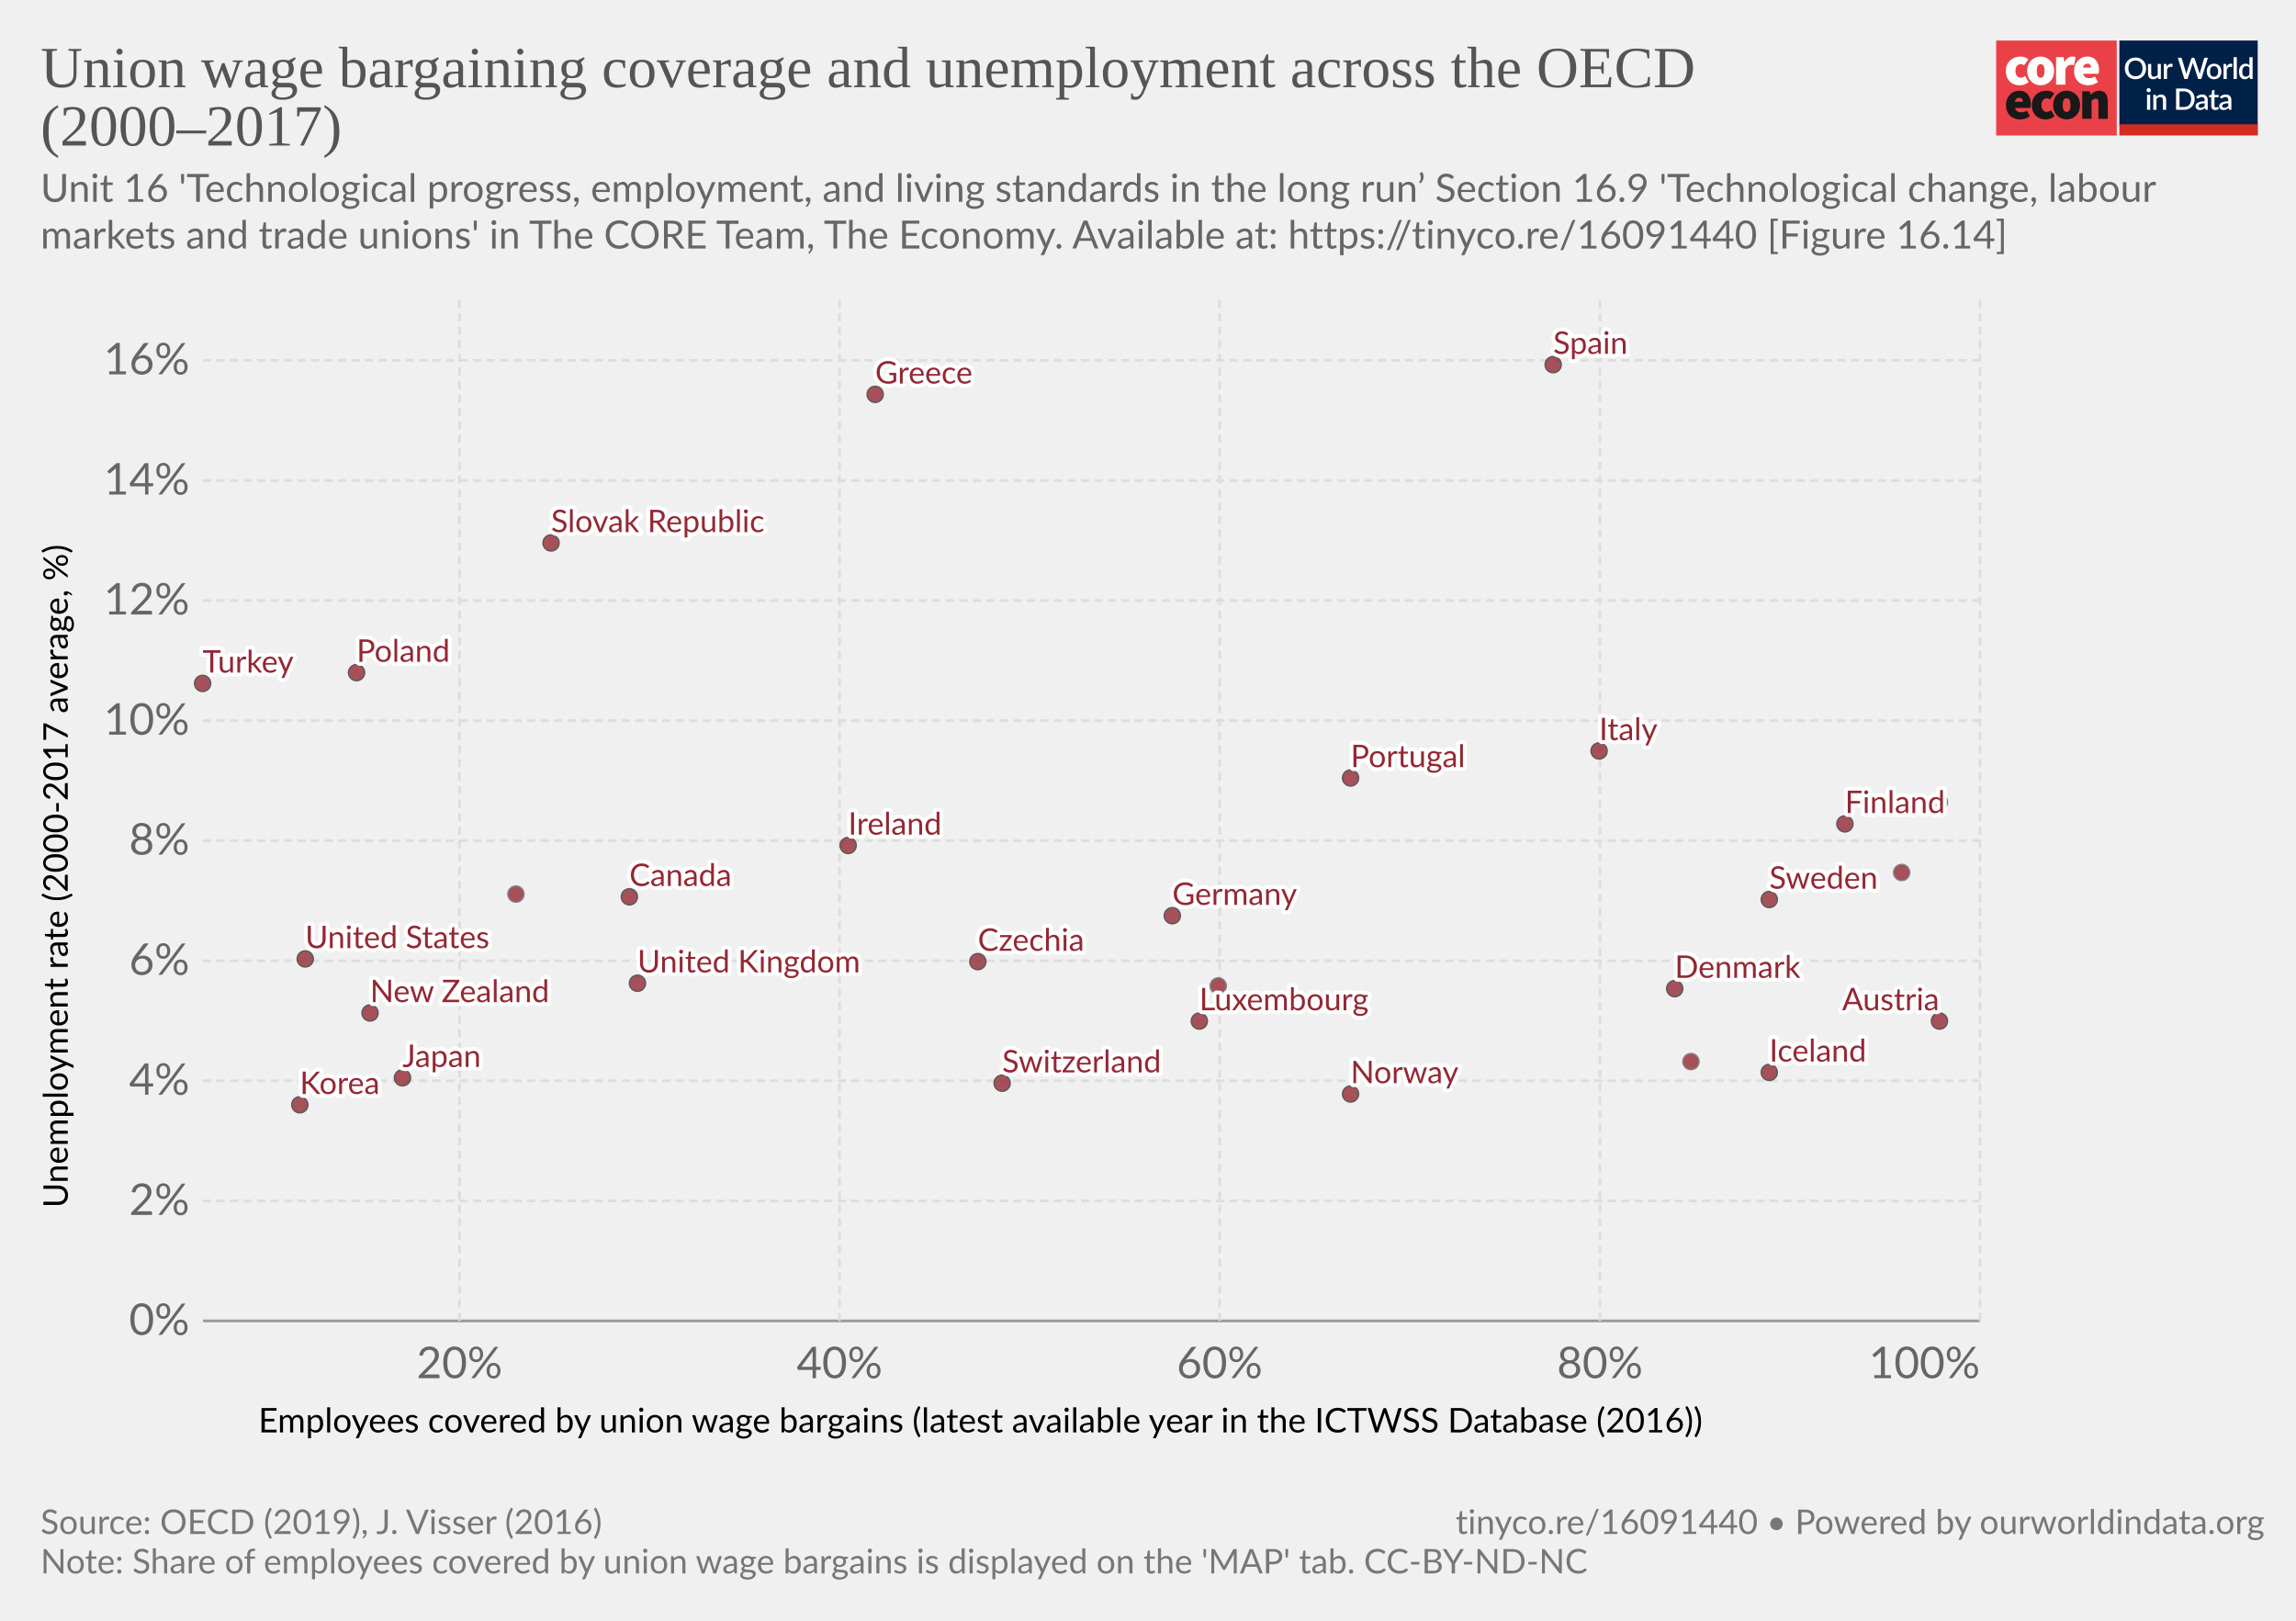
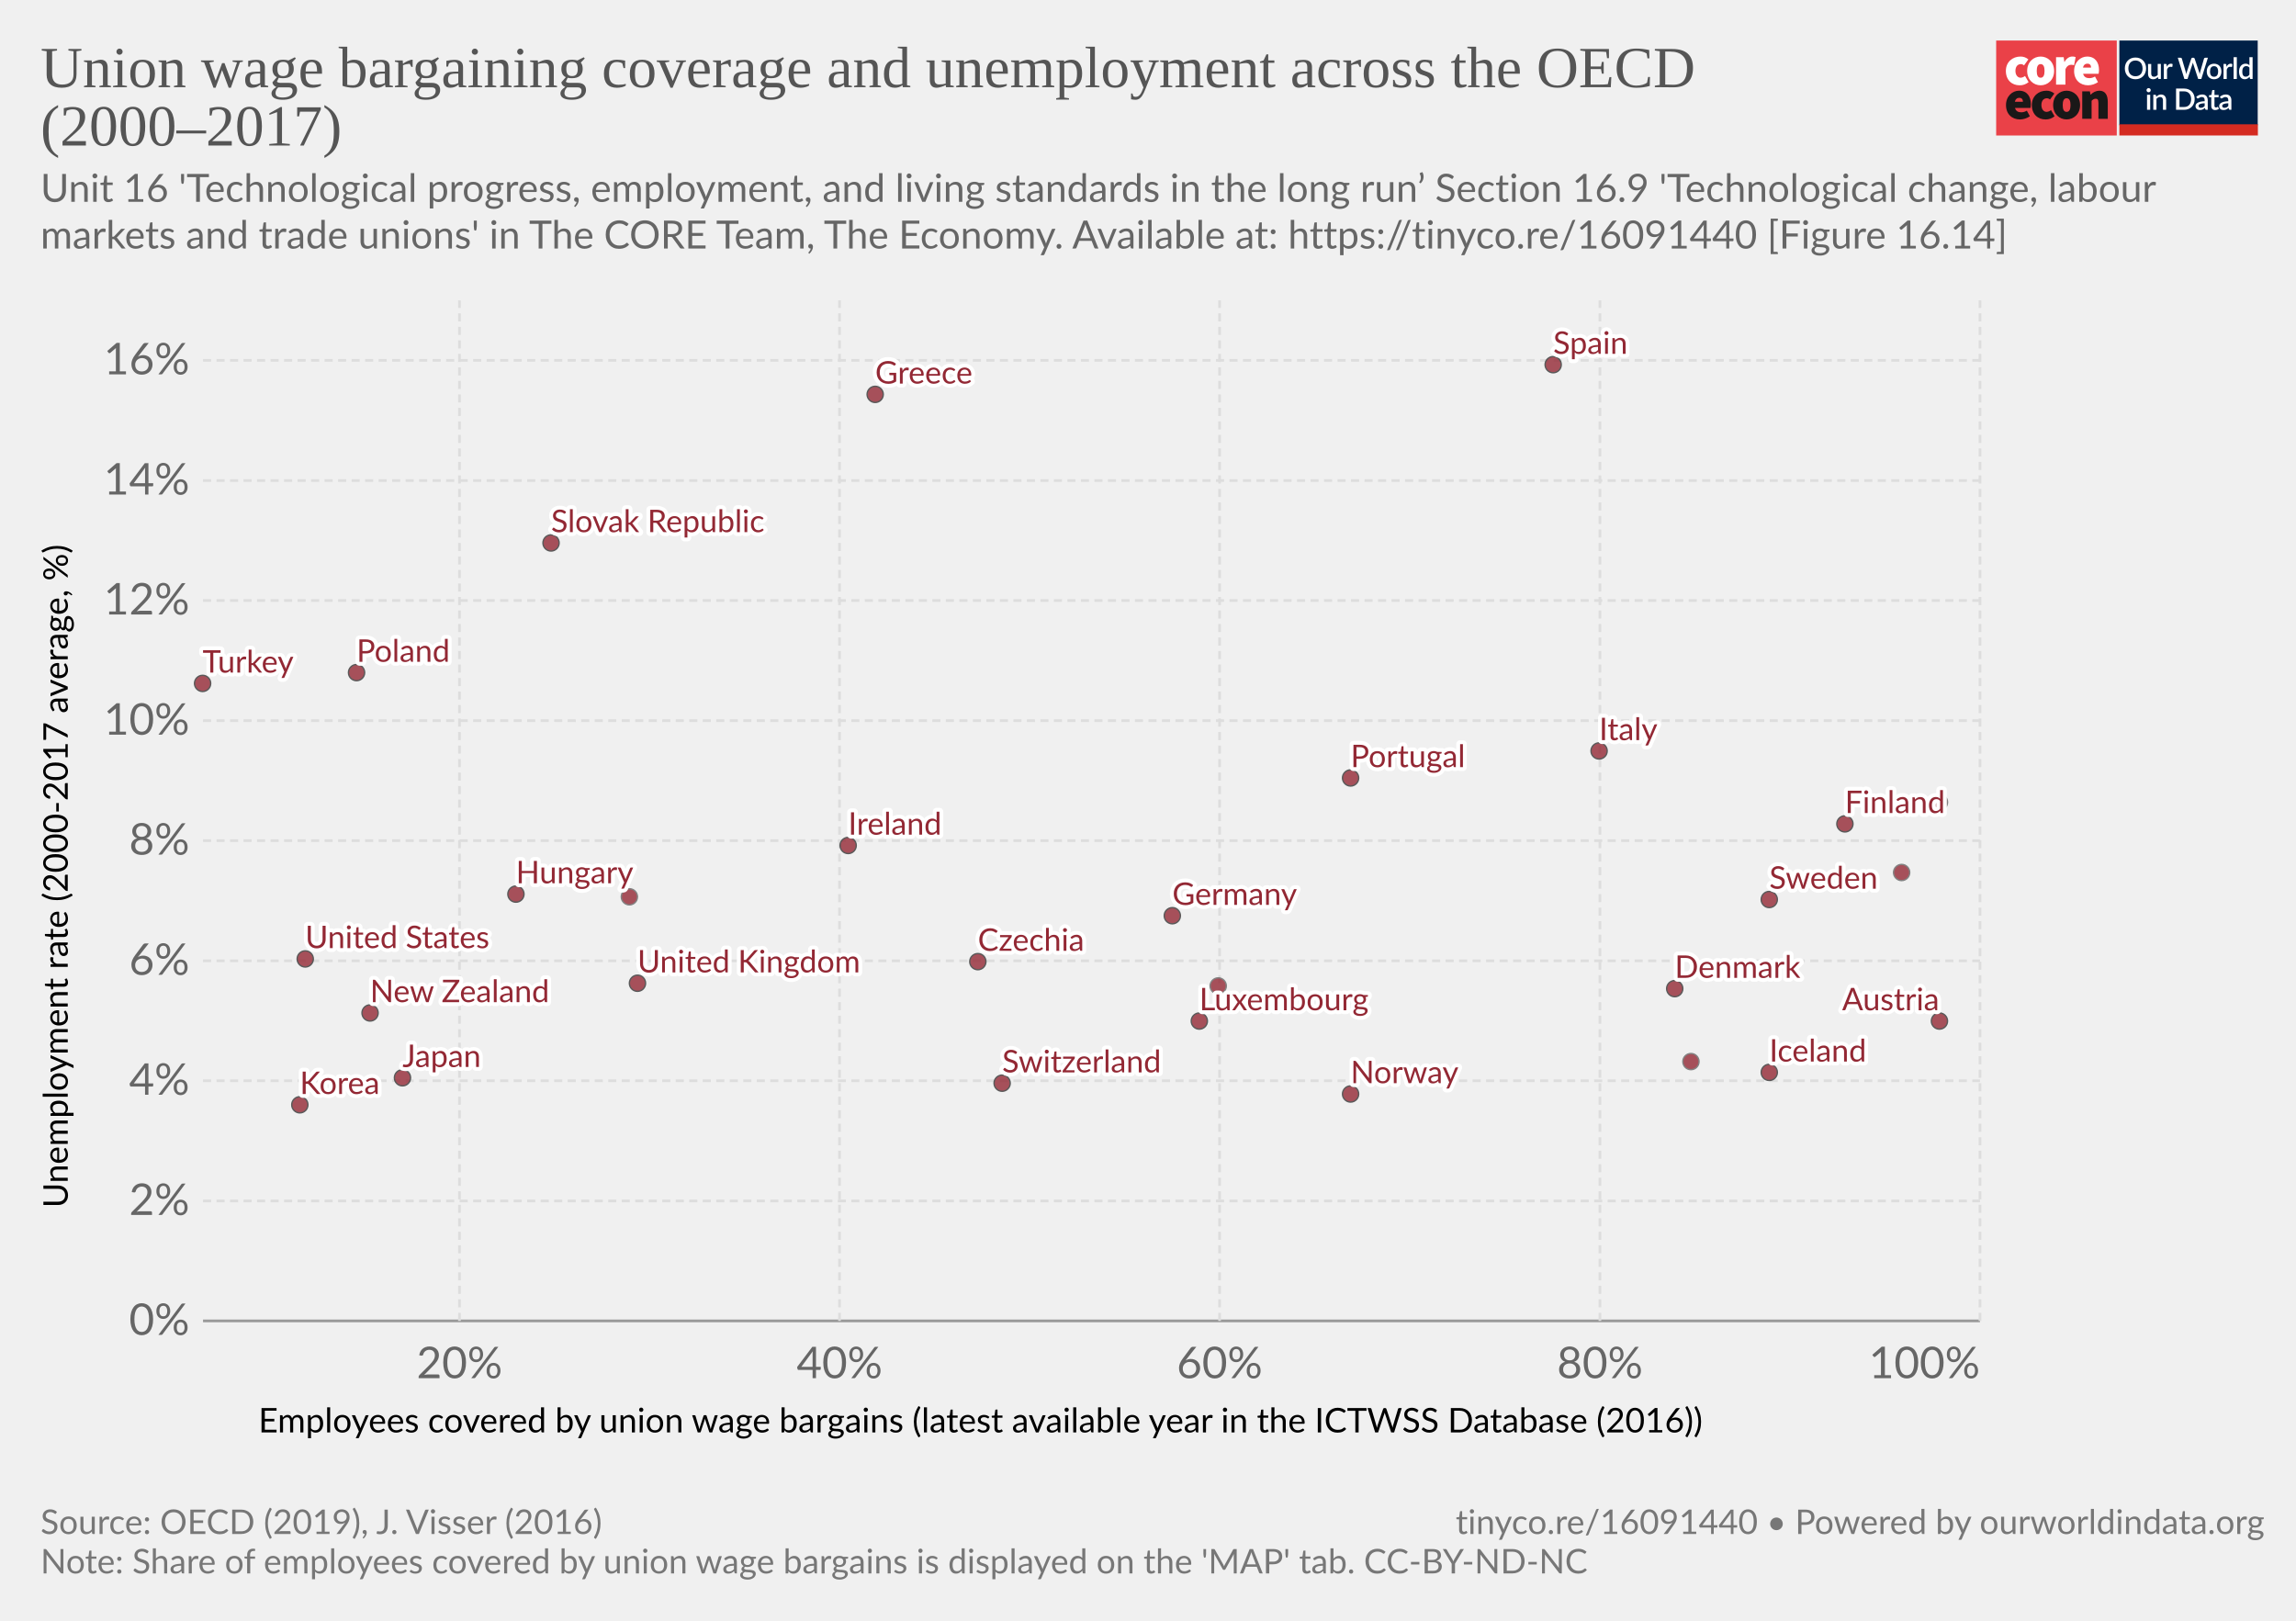
<svg xmlns="http://www.w3.org/2000/svg" version="1.1" style="font-family:Lato, 'Helvetica Neue', Helvetica, Arial, sans-serif;font-size:18px;background-color:white;text-rendering:geometricPrecision;-webkit-font-smoothing:antialiased" width="850" height="600" viewBox="0 0 850 600">
  <g class="HeaderView">
    <g transform="translate(739, 15) scale(0.95)">
      <svg className="coreLogo" width="102" height="37" viewBox="0 0 102 37" fill="none">
        <path d="M47 0H0v37h47V0z" fill="#EA4148" />
        <path d="M3.78 11.85c0-3.55 2.67-5.6 5.68-5.6a4.63 4.63 0 013.09 1.1l-1.7 2.36c-.31-.32-.74-.5-1.18-.52-1.36 0-2.16 1.03-2.16 2.66 0 1.62.89 2.65 2.03 2.65a2.93 2.93 0 001.7-.69l1.4 2.4a5.29 5.29 0 01-3.52 1.24c-3 0-5.34-2.05-5.34-5.6z" fill="#fff" />
        <path d="M18.85 11.85c0-1.63-.42-2.66-1.52-2.66s-1.52 1.03-1.52 2.66c0 1.62.42 2.65 1.52 2.65s1.52-1.03 1.52-2.65zm-6.77 0c0-3.55 2.54-5.6 5.25-5.6 2.7 0 5.25 2.05 5.25 5.6s-2.54 5.6-5.25 5.6-5.25-2.05-5.25-5.6M23.34 6.5h2.97l.25 1.84h.09c.78-1.46 1.97-2.1 3-2.1.45-.02.9.05 1.32.22l-.6 3.16c-.38-.1-.78-.16-1.18-.17-.76 0-1.7.47-2.2 1.8v5.94h-3.65V6.5zM36.98 10.56c0-.81-.34-1.54-1.44-1.54-.8 0-1.49.47-1.7 1.54h3.14zm-6.6 1.29c0-3.47 2.49-5.6 5.07-5.6 3.13 0 4.62 2.3 4.62 5.17 0 .52-.05 1.03-.15 1.54h-6.04c.34 1.28 1.27 1.71 2.46 1.71a4.3 4.3 0 002.16-.64l1.18 2.18a7.08 7.08 0 01-3.85 1.24c-3.09 0-5.46-2.05-5.46-5.6" fill="#fff" />
        <path d="M10.43 23.87c0-.81-.34-1.54-1.44-1.54-.8 0-1.48.47-1.69 1.54h3.13zm-6.6 1.28c0-3.46 2.5-5.6 5.08-5.6 3.13 0 4.61 2.3 4.61 5.18 0 .51-.05 1.03-.15 1.54H7.34c.34 1.28 1.27 1.7 2.46 1.7.76-.01 1.5-.23 2.16-.63l1.18 2.18a7.08 7.08 0 01-3.85 1.24c-3.1 0-5.46-2.06-5.46-5.6M13.9 25.15c0-3.55 2.67-5.6 5.68-5.6a4.63 4.63 0 013.09 1.11l-1.7 2.35c-.32-.31-.74-.5-1.18-.51-1.36 0-2.16 1.03-2.16 2.65 0 1.63.89 2.66 2.03 2.66a2.93 2.93 0 001.7-.69l1.39 2.4a5.29 5.29 0 01-3.51 1.24c-3 0-5.34-2.06-5.34-5.6" fill="#1A1818" />
        <path d="M28.97 25.15c0-1.62-.42-2.65-1.52-2.65s-1.52 1.03-1.52 2.65c0 1.63.42 2.66 1.52 2.66s1.52-1.03 1.52-2.66zm-6.77 0c0-3.55 2.54-5.6 5.25-5.6 2.7 0 5.25 2.05 5.25 5.6s-2.54 5.6-5.25 5.6-5.25-2.04-5.25-5.6M33.54 19.8h2.97l.25 1.29h.09a4.76 4.76 0 013.34-1.54c2.33 0 3.3 1.71 3.3 4.36v6.6h-3.64v-6.13c0-1.37-.34-1.7-1.06-1.7-.67 0-1.05.3-1.6.8v7.02h-3.65V19.8z" fill="#1A1818" />
        <path fill="#fff" d="M48 0h54v37H48z" />
        <path d="M48 0h53.93v33H48V0z" fill="#002147" />
        <path d="M58.42 10.86c0 .61-.1 1.18-.3 1.7a3.83 3.83 0 01-2.15 2.21c-.5.21-1.07.32-1.7.32-.6 0-1.17-.1-1.68-.32a3.9 3.9 0 01-2.15-2.21c-.2-.52-.3-1.09-.3-1.7 0-.61.1-1.18.3-1.7a3.93 3.93 0 012.15-2.22 4.38 4.38 0 011.69-.31c.62 0 1.18.1 1.69.31a3.79 3.79 0 012.15 2.22c.2.52.3 1.09.3 1.7zm-1.38 0c0-.48-.06-.9-.2-1.28A2.38 2.38 0 0055.43 8a2.97 2.97 0 00-1.14-.21c-.42 0-.8.07-1.15.21-.34.14-.63.35-.87.61-.24.27-.43.59-.56.97-.13.38-.2.8-.2 1.28s.07.9.2 1.29a2.46 2.46 0 001.43 1.57c.35.14.73.2 1.15.2.42 0 .8-.06 1.15-.2a2.4 2.4 0 001.42-1.57c.13-.38.2-.81.2-1.29zm7.14-1.72V15h-.74c-.17 0-.27-.08-.32-.24l-.1-.54a3.42 3.42 0 01-.81.63 2.3 2.3 0 01-1.06.24c-.32 0-.6-.05-.85-.16a1.72 1.72 0 01-1-1.15 3.1 3.1 0 01-.12-.91V9.14h1.24v3.73c0 .4.09.7.27.92.18.22.46.32.83.32.27 0 .53-.06.76-.18.24-.13.46-.3.67-.52V9.13h1.23zm2.33 1.08c.18-.37.4-.66.66-.87.27-.22.58-.32.94-.32a1.34 1.34 0 01.66.17l-.09.93c-.01.06-.04.11-.07.14a.2.2 0 01-.13.03c-.06 0-.14 0-.25-.03a1.62 1.62 0 00-.8.04c-.13.05-.25.13-.35.22-.1.1-.2.21-.28.35-.08.14-.15.3-.22.47V15h-1.24V9.13h.72c.13 0 .22.03.27.08.05.05.08.13.1.25l.08.76zm16-3.5L79.94 15h-1.21l-1.95-5.95a4.7 4.7 0 01-.12-.46 3.32 3.32 0 01-.13.46L74.57 15h-1.22l-2.57-8.28h1.13c.11 0 .2.03.28.09.08.05.14.12.16.22l1.56 5.3a6.11 6.11 0 01.16.8 10 10 0 01.2-.8l1.78-5.3a.48.48 0 01.16-.21c.08-.07.17-.1.28-.1h.4c.11 0 .21.03.28.1.08.05.13.12.17.21l1.77 5.3.1.37.1.4a59.35 59.35 0 00.16-.76L81 7.03a.4.4 0 01.16-.22c.08-.06.18-.09.3-.09h1.04zm2.41 2.32c.44 0 .83.07 1.18.22a2.49 2.49 0 011.47 1.55c.13.37.2.79.2 1.25 0 .47-.07.88-.2 1.26-.14.37-.33.69-.58.95-.24.26-.54.46-.9.6-.34.15-.73.22-1.17.22-.43 0-.83-.07-1.18-.22a2.55 2.55 0 01-1.47-1.55c-.14-.38-.2-.8-.2-1.26 0-.46.06-.88.2-1.25a2.55 2.55 0 011.47-1.55c.35-.15.75-.22 1.18-.22zm0 5.08c.53 0 .92-.18 1.18-.53.26-.36.4-.86.4-1.52s-.14-1.17-.4-1.53c-.26-.36-.65-.54-1.18-.54-.53 0-.93.18-1.2.54-.25.36-.38.87-.38 1.53s.13 1.16.39 1.52c.26.35.66.53 1.2.53zm4.86-3.9c.18-.37.4-.66.67-.87.26-.22.57-.32.93-.32a1.34 1.34 0 01.66.17l-.09.93c-.01.06-.04.11-.07.14a.2.2 0 01-.13.03c-.06 0-.14 0-.25-.03a1.62 1.62 0 00-.8.04c-.13.05-.24.13-.35.22-.1.1-.2.21-.28.35-.08.14-.15.3-.22.47V15H88.6V9.13h.72c.13 0 .22.03.27.08.05.05.08.13.1.25l.08.76zm4-3.73V15h-1.25V6.49h1.24zm4.91 4.09a1.45 1.45 0 00-1.24-.6c-.48 0-.86.18-1.13.54-.27.35-.4.87-.4 1.56 0 .37.02.67.08.93.07.25.15.46.27.62.11.16.25.28.42.35.16.08.35.11.56.11.31 0 .58-.07.8-.2.24-.14.45-.33.64-.58v-2.73zm1.24-4.09V15h-.75c-.16 0-.27-.08-.31-.24l-.11-.63c-.25.28-.53.52-.84.7-.31.17-.67.26-1.09.26a1.96 1.96 0 01-1.59-.78c-.19-.25-.34-.57-.44-.94a4.86 4.86 0 01.01-2.5c.12-.37.3-.7.51-.96a2.3 2.3 0 011.85-.88c.34 0 .63.05.88.16.24.11.45.26.64.46V6.49h1.24zm-39.9 14.65V27h-1.24v-5.86h1.24zm.2-1.78c0 .12-.02.22-.06.32a.83.83 0 01-1.34.26.8.8 0 01-.24-.58c0-.11.02-.22.06-.32a.89.89 0 01.43-.43.76.76 0 01.64 0 .81.81 0 01.45.43c.04.1.06.2.06.32zm2.16 2.55a3.67 3.67 0 01.83-.63 2.32 2.32 0 011.9-.08c.24.11.45.26.61.46.17.2.3.43.38.7.09.28.13.58.13.9V27H65v-3.73c0-.4-.1-.7-.28-.92-.18-.22-.45-.33-.83-.33-.27 0-.53.06-.77.19-.23.13-.45.3-.66.52V27h-1.23v-5.86h.74c.17 0 .28.07.33.23l.08.54zm14.96.95c0 .61-.1 1.17-.3 1.68a3.78 3.78 0 01-2.15 2.16c-.5.2-1.07.3-1.69.3H70.1v-8.28h3.12c.62 0 1.19.1 1.7.3a3.71 3.71 0 012.14 2.16c.2.5.3 1.07.3 1.68zm-1.37 0c0-.48-.07-.9-.2-1.28a2.6 2.6 0 00-.55-.96 2.35 2.35 0 00-.87-.6 2.97 2.97 0 00-1.15-.21h-1.77v6.1h1.77c.43 0 .81-.07 1.15-.2.34-.14.63-.34.87-.6.24-.27.43-.59.55-.96.13-.38.2-.81.2-1.29zm5.27 1.58a7.5 7.5 0 00-1.12.1c-.3.06-.55.13-.73.22a.97.97 0 00-.41.3.68.68 0 00-.12.4c0 .13.02.25.06.35.05.1.1.18.18.24.08.06.18.1.28.14a1.78 1.78 0 001.18-.14c.23-.12.46-.3.68-.53v-1.08zm-3.28-2.49a3.36 3.36 0 012.37-.92c.34 0 .63.05.9.16.26.11.48.26.66.46.18.2.31.44.4.72.1.27.15.57.15.9V27h-.55a.56.56 0 01-.27-.05c-.06-.04-.12-.11-.16-.23l-.12-.47-.44.36c-.15.1-.3.2-.46.26a2.77 2.77 0 01-1.75.12c-.2-.06-.38-.16-.53-.29a1.46 1.46 0 01-.48-1.18c0-.23.06-.45.18-.66.12-.22.32-.41.6-.58.27-.17.64-.31 1.1-.43a8.03 8.03 0 011.68-.19v-.39c0-.42-.1-.73-.27-.94-.18-.2-.45-.3-.8-.3-.23-.01-.43.02-.6.08a6.05 6.05 0 00-.74.39.54.54 0 01-.28.08.38.38 0 01-.22-.06.6.6 0 01-.15-.17l-.22-.4zm7.38 5.14c-.48 0-.86-.13-1.12-.4-.26-.28-.4-.67-.4-1.17v-3.41h-.64a.27.27 0 01-.18-.07c-.05-.04-.07-.11-.07-.2v-.5l.95-.14.27-1.7a.31.31 0 01.1-.15c.04-.04.1-.06.18-.06h.63v1.93h1.63v.89h-1.63v3.33c0 .2.05.37.16.48.1.11.24.17.41.17a.79.79 0 00.43-.12 4 4 0 00.12-.08.2.2 0 01.11-.04c.07 0 .13.04.17.11l.37.6c-.2.18-.42.3-.68.4a2.5 2.5 0 01-.8.13zm5.11-2.65a7.5 7.5 0 00-1.11.1 3 3 0 00-.74.22.97.97 0 00-.4.3.68.68 0 00-.13.4c0 .13.02.25.06.35.05.1.11.18.19.24s.17.1.28.14a1.78 1.78 0 001.18-.14c.23-.12.45-.3.67-.53v-1.08zm-3.28-2.49a3.36 3.36 0 012.37-.92c.34 0 .64.05.9.16.27.11.49.26.66.46.18.2.32.44.41.72.1.27.14.57.14.9V27h-.55a.56.56 0 01-.27-.05c-.06-.04-.11-.11-.15-.23l-.12-.47-.45.36c-.14.1-.3.2-.45.26a2.77 2.77 0 01-1.75.12c-.2-.06-.38-.16-.53-.29a1.46 1.46 0 01-.49-1.18c0-.23.06-.45.18-.66.12-.22.32-.41.6-.58.28-.17.65-.31 1.1-.43a8.03 8.03 0 011.68-.19v-.39c0-.42-.09-.73-.27-.94-.18-.2-.44-.3-.8-.3-.23-.01-.43.02-.59.08a6.09 6.09 0 00-.74.39.54.54 0 01-.29.08.38.38 0 01-.22-.06.6.6 0 01-.14-.17l-.23-.4z" fill="#fff" />
        <path fill="#D42B21" d="M48 32.65h54V37H48z" />
      </svg>
    </g>
    <a href="http://localhost:3030/grapher/union-wage-bargaining-coverage-and-unemployment-across-the-oecd-20002017" style="font-family:&quot;Playfair Display&quot;, Georgia, &quot;Times New Roman&quot;, serif" target="_blank" rel="noopener">
      <text font-size="21.60" x="15.0" y="32.3" fill="#555">
        <tspan x="15" y="32.28">Union wage bargaining coverage and unemployment across the OECD</tspan>
        <tspan x="15" y="53.88">(2000–2017)</tspan>
      </text>
    </a>
    <text font-size="14.40" x="15.0" y="74.7" fill="#666">
      <tspan x="15" y="74.72">Unit 16 'Technological progress, employment, and living standards in the long run’ Section 16.9 'Technological change, labour</tspan>
      <tspan x="15" y="92">markets and trade unions' in The CORE Team, The Economy. Available at: https://tinyco.re/16091440 [Figure 16.14]</tspan>
    </text>
  </g>
  <g class="ScatterPlot">
    <g class="DualAxisView">
      <g class="HorizontalAxis">
        <text font-size="12.60" x="95.7" y="530.3">
          <tspan x="95.666" y="530.28">Employees covered by union wage bargains (latest available year in the ICTWSS Database (2016))</tspan>
        </text>
        <text x="170.1" y="510.2" fill="#666" text-anchor="middle" font-size="16.2">20%</text>
        <text x="310.8" y="510.2" fill="#666" text-anchor="middle" font-size="16.2">40%</text>
        <text x="451.5" y="510.2" fill="#666" text-anchor="middle" font-size="16.2">60%</text>
        <text x="592.3" y="510.2" fill="#666" text-anchor="middle" font-size="16.2">80%</text>
        <text x="733" y="510.2" fill="#666" text-anchor="end" font-size="16.2">100%</text>
      </g>
      <g class="VerticalAxis">
        <text font-size="12.60" x="-447.1" y="25.1" transform="rotate(-90)">
          <tspan x="-447.118" y="25.08">Unemployment rate (2000-2017 average, %)</tspan>
        </text>
        <text x="70.16" y="489" dy=".32em" text-anchor="end" fill="#666" font-size="16.2">0%</text>
        <text x="70.16" y="444.6" dy=".32em" text-anchor="end" fill="#666" font-size="16.2">2%</text>
        <text x="70.16" y="400.1" dy=".32em" text-anchor="end" fill="#666" font-size="16.2">4%</text>
        <text x="70.16" y="355.7" dy=".32em" text-anchor="end" fill="#666" font-size="16.2">6%</text>
        <text x="70.16" y="311.2" dy=".32em" text-anchor="end" fill="#666" font-size="16.2">8%</text>
        <text x="70.16" y="266.8" dy=".32em" text-anchor="end" fill="#666" font-size="16.2">10%</text>
        <text x="70.16" y="222.3" dy=".32em" text-anchor="end" fill="#666" font-size="16.2">12%</text>
        <text x="70.16" y="177.9" dy=".32em" text-anchor="end" fill="#666" font-size="16.2">14%</text>
        <text x="70.16" y="133.4" dy=".32em" text-anchor="end" fill="#666" font-size="16.2">16%</text>
      </g>
      <g class="AxisGridLines horizontalLines">
        <line x1="75.16" y1="489" x2="733.00" y2="489" stroke="#999" />
        <line x1="75.16" y1="444.6" x2="733.00" y2="444.6" stroke="#ddd" stroke-dasharray="3,2" />
        <line x1="75.16" y1="400.1" x2="733.00" y2="400.1" stroke="#ddd" stroke-dasharray="3,2" />
        <line x1="75.16" y1="355.7" x2="733.00" y2="355.7" stroke="#ddd" stroke-dasharray="3,2" />
        <line x1="75.16" y1="311.2" x2="733.00" y2="311.2" stroke="#ddd" stroke-dasharray="3,2" />
        <line x1="75.16" y1="266.8" x2="733.00" y2="266.8" stroke="#ddd" stroke-dasharray="3,2" />
        <line x1="75.16" y1="222.3" x2="733.00" y2="222.3" stroke="#ddd" stroke-dasharray="3,2" />
        <line x1="75.16" y1="177.9" x2="733.00" y2="177.9" stroke="#ddd" stroke-dasharray="3,2" />
        <line x1="75.16" y1="133.4" x2="733.00" y2="133.4" stroke="#ddd" stroke-dasharray="3,2" />
      </g>
      <g class="AxisGridLines verticalLines">
        <line x1="170.1" y1="489.00" x2="170.1" y2="111.20" stroke="#ddd" stroke-dasharray="3,2" />
        <line x1="310.8" y1="489.00" x2="310.8" y2="111.20" stroke="#ddd" stroke-dasharray="3,2" />
        <line x1="451.5" y1="489.00" x2="451.5" y2="111.20" stroke="#ddd" stroke-dasharray="3,2" />
        <line x1="592.3" y1="489.00" x2="592.3" y2="111.20" stroke="#ddd" stroke-dasharray="3,2" />
        <line x1="733" y1="489.00" x2="733" y2="111.20" stroke="#ddd" stroke-dasharray="3,2" />
      </g>
    </g>
    <g class="PointsWithLabels clickable" clip-path="url(#scatterBounds-1)">
      <rect x="75.162" y="111.2" width="657.838" height="377.8" fill="rgba(255,255,255,0)" />
      <defs>
        <clipPath id="scatterBounds-1">
          <rect x="65.162" y="101.2" width="677.838" height="397.8" />
        </clipPath>
      </defs>
-       <g class="key-Canada">
-         <circle cx="233.00" cy="332.00" r="3.00" fill="#932834" opacity="0.8" stroke="#333" stroke-width="0.5" />
+       <g class="key-Austria">
+         <circle cx="718.00" cy="378.00" r="3.00" fill="#932834" opacity="0.8" stroke="#333" stroke-width="0.5" />
+       </g>
+       <g class="key-Slovak-Republic">
+         <circle cx="204.00" cy="201.00" r="3.00" fill="#932834" opacity="0.8" stroke="#333" stroke-width="0.5" />
+       </g>
+       <g class="key-Korea">
+         <circle cx="111.00" cy="409.00" r="3.00" fill="#932834" opacity="0.8" stroke="#333" stroke-width="0.5" />
+       </g>
+       <g class="key-Luxembourg">
+         <circle cx="444.00" cy="378.00" r="3.00" fill="#932834" opacity="0.8" stroke="#333" stroke-width="0.5" />
+       </g>
+       <g class="key-Iceland">
+         <circle cx="655.00" cy="397.00" r="3.00" fill="#932834" opacity="0.8" stroke="#333" stroke-width="0.5" />
+       </g>
+       <g class="key-Czechia">
+         <circle cx="362.00" cy="356.00" r="3.00" fill="#932834" opacity="0.8" stroke="#333" stroke-width="0.5" />
+       </g>
+       <g class="key-Denmark">
+         <circle cx="620.00" cy="366.00" r="3.00" fill="#932834" opacity="0.8" stroke="#333" stroke-width="0.5" />
+       </g>
+       <g class="key-Finland">
+         <circle cx="683.00" cy="305.00" r="3.00" fill="#932834" opacity="0.8" stroke="#333" stroke-width="0.5" />
+       </g>
+       <g class="key-Greece">
+         <circle cx="324.00" cy="146.00" r="3.00" fill="#932834" opacity="0.8" stroke="#333" stroke-width="0.5" />
+       </g>
+       <g class="key-Hungary">
+         <circle cx="191.00" cy="331.00" r="3.00" fill="#932834" opacity="0.8" stroke="#333" stroke-width="0.5" />
+       </g>
+       <g class="key-New-Zealand">
+         <circle cx="137.00" cy="375.00" r="3.00" fill="#932834" opacity="0.8" stroke="#333" stroke-width="0.5" />
+       </g>
+       <g class="key-Norway">
+         <circle cx="500.00" cy="405.00" r="3.00" fill="#932834" opacity="0.8" stroke="#333" stroke-width="0.5" />
+       </g>
+       <g class="key-Portugal">
+         <circle cx="500.00" cy="288.00" r="3.00" fill="#932834" opacity="0.8" stroke="#333" stroke-width="0.5" />
      </g>
      <g class="key-Turkey">
        <circle cx="75.00" cy="253.00" r="3.00" fill="#932834" opacity="0.8" stroke="#333" stroke-width="0.5" />
      </g>
-       <g class="key-Portugal">
-         <circle cx="500.00" cy="288.00" r="3.00" fill="#932834" opacity="0.8" stroke="#333" stroke-width="0.5" />
-       </g>
-       <g class="key-Norway">
-         <circle cx="500.00" cy="405.00" r="3.00" fill="#932834" opacity="0.8" stroke="#333" stroke-width="0.5" />
-       </g>
-       <g class="key-New-Zealand">
-         <circle cx="137.00" cy="375.00" r="3.00" fill="#932834" opacity="0.8" stroke="#333" stroke-width="0.5" />
-       </g>
-       <g class="key-Hungary">
-         <circle cx="191.00" cy="331.00" r="3.00" fill="#932834" opacity="0.8" stroke="#666" stroke-width="0.5" />
-       </g>
-       <g class="key-Greece">
-         <circle cx="324.00" cy="146.00" r="3.00" fill="#932834" opacity="0.8" stroke="#333" stroke-width="0.5" />
-       </g>
-       <g class="key-Finland">
-         <circle cx="683.00" cy="305.00" r="3.00" fill="#932834" opacity="0.8" stroke="#333" stroke-width="0.5" />
-       </g>
-       <g class="key-Denmark">
-         <circle cx="620.00" cy="366.00" r="3.00" fill="#932834" opacity="0.8" stroke="#333" stroke-width="0.5" />
-       </g>
-       <g class="key-Czechia">
-         <circle cx="362.00" cy="356.00" r="3.00" fill="#932834" opacity="0.8" stroke="#333" stroke-width="0.5" />
-       </g>
-       <g class="key-Iceland">
-         <circle cx="655.00" cy="397.00" r="3.00" fill="#932834" opacity="0.8" stroke="#333" stroke-width="0.5" />
-       </g>
-       <g class="key-Luxembourg">
-         <circle cx="444.00" cy="378.00" r="3.00" fill="#932834" opacity="0.8" stroke="#333" stroke-width="0.5" />
-       </g>
-       <g class="key-Korea">
-         <circle cx="111.00" cy="409.00" r="3.00" fill="#932834" opacity="0.8" stroke="#333" stroke-width="0.5" />
-       </g>
-       <g class="key-Slovak-Republic">
-         <circle cx="204.00" cy="201.00" r="3.00" fill="#932834" opacity="0.8" stroke="#333" stroke-width="0.5" />
-       </g>
-       <g class="key-Austria">
-         <circle cx="718.00" cy="378.00" r="3.00" fill="#932834" opacity="0.8" stroke="#333" stroke-width="0.5" />
+       <g class="key-Canada">
+         <circle cx="233.00" cy="332.00" r="3.00" fill="#932834" opacity="0.8" stroke="#666" stroke-width="0.5" />
+       </g>
+       <g class="key-United-Kingdom">
+         <circle cx="236.00" cy="364.00" r="3.00" fill="#932834" opacity="0.8" stroke="#333" stroke-width="0.5" />
      </g>
      <g class="key-Australia">
        <circle cx="451.00" cy="365.00" r="3.00" fill="#932834" opacity="0.8" stroke="#666" stroke-width="0.5" />
      </g>
      <g class="key-Japan">
        <circle cx="149.00" cy="399.00" r="3.00" fill="#932834" opacity="0.8" stroke="#333" stroke-width="0.5" />
      </g>
      <g class="key-United-States">
        <circle cx="113.00" cy="355.00" r="3.00" fill="#932834" opacity="0.8" stroke="#333" stroke-width="0.5" />
      </g>
      <g class="key-Poland">
        <circle cx="132.00" cy="249.00" r="3.00" fill="#932834" opacity="0.8" stroke="#333" stroke-width="0.5" />
      </g>
      <g class="key-Sweden">
        <circle cx="655.00" cy="333.00" r="3.00" fill="#932834" opacity="0.8" stroke="#333" stroke-width="0.5" />
      </g>
      <g class="key-Spain">
        <circle cx="575.00" cy="135.00" r="3.00" fill="#932834" opacity="0.8" stroke="#333" stroke-width="0.5" />
      </g>
      <g class="key-Italy">
        <circle cx="592.00" cy="278.00" r="3.00" fill="#932834" opacity="0.8" stroke="#333" stroke-width="0.5" />
      </g>
      <g class="key-Switzerland">
        <circle cx="371.00" cy="401.00" r="3.00" fill="#932834" opacity="0.8" stroke="#333" stroke-width="0.5" />
      </g>
      <g class="key-Germany">
        <circle cx="434.00" cy="339.00" r="3.00" fill="#932834" opacity="0.8" stroke="#333" stroke-width="0.5" />
      </g>
      <g class="key-Netherlands">
        <circle cx="626.00" cy="393.00" r="3.00" fill="#932834" opacity="0.8" stroke="#666" stroke-width="0.5" />
      </g>
      <g class="key-Belgium">
        <circle cx="704.00" cy="323.00" r="3.00" fill="#932834" opacity="0.8" stroke="#666" stroke-width="0.5" />
      </g>
      <g class="key-France">
        <circle cx="718.00" cy="297.00" r="3.00" fill="#932834" opacity="0.8" stroke="#666" stroke-width="0.5" />
      </g>
      <g class="key-Ireland">
        <circle cx="314.00" cy="313.00" r="3.00" fill="#932834" opacity="0.8" stroke="#333" stroke-width="0.5" />
      </g>
-       <g class="key-United-Kingdom">
-         <circle cx="236.00" cy="364.00" r="3.00" fill="#932834" opacity="0.8" stroke="#333" stroke-width="0.5" />
-       </g>
      <g class="backgroundLabels" fill="#333">
-         <text x="233.00" y="328.00" font-size="11.55" font-weight="400" fill="#932834" style="fill:#fff;stroke:#fff;stroke-linecap:round;stroke-linejoin:round;stroke-width:.25em">Canada</text>
-         <text x="233.00" y="328.00" font-size="11.55" font-weight="400" fill="#932834">Canada</text>
+         <text x="681.96" y="374.00" font-size="11.55" font-weight="400" fill="#932834" style="fill:#fff;stroke:#fff;stroke-linecap:round;stroke-linejoin:round;stroke-width:.25em">Austria</text>
+         <text x="681.96" y="374.00" font-size="11.55" font-weight="400" fill="#932834">Austria</text>
+         <text x="204.00" y="197.00" font-size="11.55" font-weight="400" fill="#932834" style="fill:#fff;stroke:#fff;stroke-linecap:round;stroke-linejoin:round;stroke-width:.25em">Slovak Republic</text>
+         <text x="204.00" y="197.00" font-size="11.55" font-weight="400" fill="#932834">Slovak Republic</text>
+         <text x="111.00" y="405.00" font-size="11.55" font-weight="400" fill="#932834" style="fill:#fff;stroke:#fff;stroke-linecap:round;stroke-linejoin:round;stroke-width:.25em">Korea</text>
+         <text x="111.00" y="405.00" font-size="11.55" font-weight="400" fill="#932834">Korea</text>
+         <text x="444.00" y="374.00" font-size="11.55" font-weight="400" fill="#932834" style="fill:#fff;stroke:#fff;stroke-linecap:round;stroke-linejoin:round;stroke-width:.25em">Luxembourg</text>
+         <text x="444.00" y="374.00" font-size="11.55" font-weight="400" fill="#932834">Luxembourg</text>
+         <text x="655.00" y="393.00" font-size="11.55" font-weight="400" fill="#932834" style="fill:#fff;stroke:#fff;stroke-linecap:round;stroke-linejoin:round;stroke-width:.25em">Iceland</text>
+         <text x="655.00" y="393.00" font-size="11.55" font-weight="400" fill="#932834">Iceland</text>
+         <text x="362.00" y="352.00" font-size="11.55" font-weight="400" fill="#932834" style="fill:#fff;stroke:#fff;stroke-linecap:round;stroke-linejoin:round;stroke-width:.25em">Czechia</text>
+         <text x="362.00" y="352.00" font-size="11.55" font-weight="400" fill="#932834">Czechia</text>
+         <text x="620.00" y="362.00" font-size="11.55" font-weight="400" fill="#932834" style="fill:#fff;stroke:#fff;stroke-linecap:round;stroke-linejoin:round;stroke-width:.25em">Denmark</text>
+         <text x="620.00" y="362.00" font-size="11.55" font-weight="400" fill="#932834">Denmark</text>
+         <text x="683.00" y="301.00" font-size="11.55" font-weight="400" fill="#932834" style="fill:#fff;stroke:#fff;stroke-linecap:round;stroke-linejoin:round;stroke-width:.25em">Finland</text>
+         <text x="683.00" y="301.00" font-size="11.55" font-weight="400" fill="#932834">Finland</text>
+         <text x="324.00" y="142.00" font-size="11.55" font-weight="400" fill="#932834" style="fill:#fff;stroke:#fff;stroke-linecap:round;stroke-linejoin:round;stroke-width:.25em">Greece</text>
+         <text x="324.00" y="142.00" font-size="11.55" font-weight="400" fill="#932834">Greece</text>
+         <text x="191.00" y="327.00" font-size="11.55" font-weight="400" fill="#932834" style="fill:#fff;stroke:#fff;stroke-linecap:round;stroke-linejoin:round;stroke-width:.25em">Hungary</text>
+         <text x="191.00" y="327.00" font-size="11.55" font-weight="400" fill="#932834">Hungary</text>
+         <text x="137.00" y="371.00" font-size="11.55" font-weight="400" fill="#932834" style="fill:#fff;stroke:#fff;stroke-linecap:round;stroke-linejoin:round;stroke-width:.25em">New Zealand</text>
+         <text x="137.00" y="371.00" font-size="11.55" font-weight="400" fill="#932834">New Zealand</text>
+         <text x="500.00" y="401.00" font-size="11.55" font-weight="400" fill="#932834" style="fill:#fff;stroke:#fff;stroke-linecap:round;stroke-linejoin:round;stroke-width:.25em">Norway</text>
+         <text x="500.00" y="401.00" font-size="11.55" font-weight="400" fill="#932834">Norway</text>
+         <text x="500.00" y="284.00" font-size="11.55" font-weight="400" fill="#932834" style="fill:#fff;stroke:#fff;stroke-linecap:round;stroke-linejoin:round;stroke-width:.25em">Portugal</text>
+         <text x="500.00" y="284.00" font-size="11.55" font-weight="400" fill="#932834">Portugal</text>
        <text x="75.00" y="249.00" font-size="11.55" font-weight="400" fill="#932834" style="fill:#fff;stroke:#fff;stroke-linecap:round;stroke-linejoin:round;stroke-width:.25em">Turkey</text>
        <text x="75.00" y="249.00" font-size="11.55" font-weight="400" fill="#932834">Turkey</text>
-         <text x="500.00" y="284.00" font-size="11.55" font-weight="400" fill="#932834" style="fill:#fff;stroke:#fff;stroke-linecap:round;stroke-linejoin:round;stroke-width:.25em">Portugal</text>
-         <text x="500.00" y="284.00" font-size="11.55" font-weight="400" fill="#932834">Portugal</text>
-         <text x="500.00" y="401.00" font-size="11.55" font-weight="400" fill="#932834" style="fill:#fff;stroke:#fff;stroke-linecap:round;stroke-linejoin:round;stroke-width:.25em">Norway</text>
-         <text x="500.00" y="401.00" font-size="11.55" font-weight="400" fill="#932834">Norway</text>
-         <text x="137.00" y="371.00" font-size="11.55" font-weight="400" fill="#932834" style="fill:#fff;stroke:#fff;stroke-linecap:round;stroke-linejoin:round;stroke-width:.25em">New Zealand</text>
-         <text x="137.00" y="371.00" font-size="11.55" font-weight="400" fill="#932834">New Zealand</text>
-         <text x="324.00" y="142.00" font-size="11.55" font-weight="400" fill="#932834" style="fill:#fff;stroke:#fff;stroke-linecap:round;stroke-linejoin:round;stroke-width:.25em">Greece</text>
-         <text x="324.00" y="142.00" font-size="11.55" font-weight="400" fill="#932834">Greece</text>
-         <text x="683.00" y="301.00" font-size="11.55" font-weight="400" fill="#932834" style="fill:#fff;stroke:#fff;stroke-linecap:round;stroke-linejoin:round;stroke-width:.25em">Finland</text>
-         <text x="683.00" y="301.00" font-size="11.55" font-weight="400" fill="#932834">Finland</text>
-         <text x="620.00" y="362.00" font-size="11.55" font-weight="400" fill="#932834" style="fill:#fff;stroke:#fff;stroke-linecap:round;stroke-linejoin:round;stroke-width:.25em">Denmark</text>
-         <text x="620.00" y="362.00" font-size="11.55" font-weight="400" fill="#932834">Denmark</text>
-         <text x="362.00" y="352.00" font-size="11.55" font-weight="400" fill="#932834" style="fill:#fff;stroke:#fff;stroke-linecap:round;stroke-linejoin:round;stroke-width:.25em">Czechia</text>
-         <text x="362.00" y="352.00" font-size="11.55" font-weight="400" fill="#932834">Czechia</text>
-         <text x="655.00" y="393.00" font-size="11.55" font-weight="400" fill="#932834" style="fill:#fff;stroke:#fff;stroke-linecap:round;stroke-linejoin:round;stroke-width:.25em">Iceland</text>
-         <text x="655.00" y="393.00" font-size="11.55" font-weight="400" fill="#932834">Iceland</text>
-         <text x="444.00" y="374.00" font-size="11.55" font-weight="400" fill="#932834" style="fill:#fff;stroke:#fff;stroke-linecap:round;stroke-linejoin:round;stroke-width:.25em">Luxembourg</text>
-         <text x="444.00" y="374.00" font-size="11.55" font-weight="400" fill="#932834">Luxembourg</text>
-         <text x="111.00" y="405.00" font-size="11.55" font-weight="400" fill="#932834" style="fill:#fff;stroke:#fff;stroke-linecap:round;stroke-linejoin:round;stroke-width:.25em">Korea</text>
-         <text x="111.00" y="405.00" font-size="11.55" font-weight="400" fill="#932834">Korea</text>
-         <text x="204.00" y="197.00" font-size="11.55" font-weight="400" fill="#932834" style="fill:#fff;stroke:#fff;stroke-linecap:round;stroke-linejoin:round;stroke-width:.25em">Slovak Republic</text>
-         <text x="204.00" y="197.00" font-size="11.55" font-weight="400" fill="#932834">Slovak Republic</text>
-         <text x="681.96" y="374.00" font-size="11.55" font-weight="400" fill="#932834" style="fill:#fff;stroke:#fff;stroke-linecap:round;stroke-linejoin:round;stroke-width:.25em">Austria</text>
-         <text x="681.96" y="374.00" font-size="11.55" font-weight="400" fill="#932834">Austria</text>
+         <text x="236.00" y="360.00" font-size="11.55" font-weight="400" fill="#932834" style="fill:#fff;stroke:#fff;stroke-linecap:round;stroke-linejoin:round;stroke-width:.25em">United Kingdom</text>
+         <text x="236.00" y="360.00" font-size="11.55" font-weight="400" fill="#932834">United Kingdom</text>
        <text x="149.00" y="395.00" font-size="11.55" font-weight="400" fill="#932834" style="fill:#fff;stroke:#fff;stroke-linecap:round;stroke-linejoin:round;stroke-width:.25em">Japan</text>
        <text x="149.00" y="395.00" font-size="11.55" font-weight="400" fill="#932834">Japan</text>
        <text x="113.00" y="351.00" font-size="11.55" font-weight="400" fill="#932834" style="fill:#fff;stroke:#fff;stroke-linecap:round;stroke-linejoin:round;stroke-width:.25em">United States</text>
        <text x="113.00" y="351.00" font-size="11.55" font-weight="400" fill="#932834">United States</text>
        <text x="132.00" y="245.00" font-size="11.55" font-weight="400" fill="#932834" style="fill:#fff;stroke:#fff;stroke-linecap:round;stroke-linejoin:round;stroke-width:.25em">Poland</text>
        <text x="132.00" y="245.00" font-size="11.55" font-weight="400" fill="#932834">Poland</text>
        <text x="655.00" y="329.00" font-size="11.55" font-weight="400" fill="#932834" style="fill:#fff;stroke:#fff;stroke-linecap:round;stroke-linejoin:round;stroke-width:.25em">Sweden</text>
        <text x="655.00" y="329.00" font-size="11.55" font-weight="400" fill="#932834">Sweden</text>
        <text x="575.00" y="131.00" font-size="11.55" font-weight="400" fill="#932834" style="fill:#fff;stroke:#fff;stroke-linecap:round;stroke-linejoin:round;stroke-width:.25em">Spain</text>
        <text x="575.00" y="131.00" font-size="11.55" font-weight="400" fill="#932834">Spain</text>
        <text x="592.00" y="274.00" font-size="11.55" font-weight="400" fill="#932834" style="fill:#fff;stroke:#fff;stroke-linecap:round;stroke-linejoin:round;stroke-width:.25em">Italy</text>
        <text x="592.00" y="274.00" font-size="11.55" font-weight="400" fill="#932834">Italy</text>
        <text x="371.00" y="397.00" font-size="11.55" font-weight="400" fill="#932834" style="fill:#fff;stroke:#fff;stroke-linecap:round;stroke-linejoin:round;stroke-width:.25em">Switzerland</text>
        <text x="371.00" y="397.00" font-size="11.55" font-weight="400" fill="#932834">Switzerland</text>
        <text x="434.00" y="335.00" font-size="11.55" font-weight="400" fill="#932834" style="fill:#fff;stroke:#fff;stroke-linecap:round;stroke-linejoin:round;stroke-width:.25em">Germany</text>
        <text x="434.00" y="335.00" font-size="11.55" font-weight="400" fill="#932834">Germany</text>
        <text x="314.00" y="309.00" font-size="11.55" font-weight="400" fill="#932834" style="fill:#fff;stroke:#fff;stroke-linecap:round;stroke-linejoin:round;stroke-width:.25em">Ireland</text>
        <text x="314.00" y="309.00" font-size="11.55" font-weight="400" fill="#932834">Ireland</text>
-         <text x="236.00" y="360.00" font-size="11.55" font-weight="400" fill="#932834" style="fill:#fff;stroke:#fff;stroke-linecap:round;stroke-linejoin:round;stroke-width:.25em">United Kingdom</text>
-         <text x="236.00" y="360.00" font-size="11.55" font-weight="400" fill="#932834">United Kingdom</text>
      </g>
    </g>
    <g class="ScatterColorLegend clickable" style="cursor:pointer" />
  </g>
  <g class="SourcesFooter" style="fill:#777">
    <g style="fill:#777">
      <text font-size="12.60" x="15.0" y="567.9">
        <tspan x="15" y="567.88">Source: OECD (2019), J. Visser (2016)</tspan>
      </text>
    </g>
    <text font-size="12.60" x="15.0" y="582.5">
      <tspan x="15" y="582.48">Note: Share of employees covered by union wage bargains is displayed on the 'MAP' tab. CC-BY-ND-NC</tspan>
    </text>
    <text font-size="12.60" x="538.9" y="567.9">
      <tspan x="538.9" y="567.88">
        <a target="_blank" style="fill: #777;" href="https://tinyco.re/16091440">tinyco.re/16091440</a> • <a href="https://ourworldindata.org" target="_blank">Powered by ourworldindata.org</a>
      </tspan>
    </text>
  </g>
</svg>
